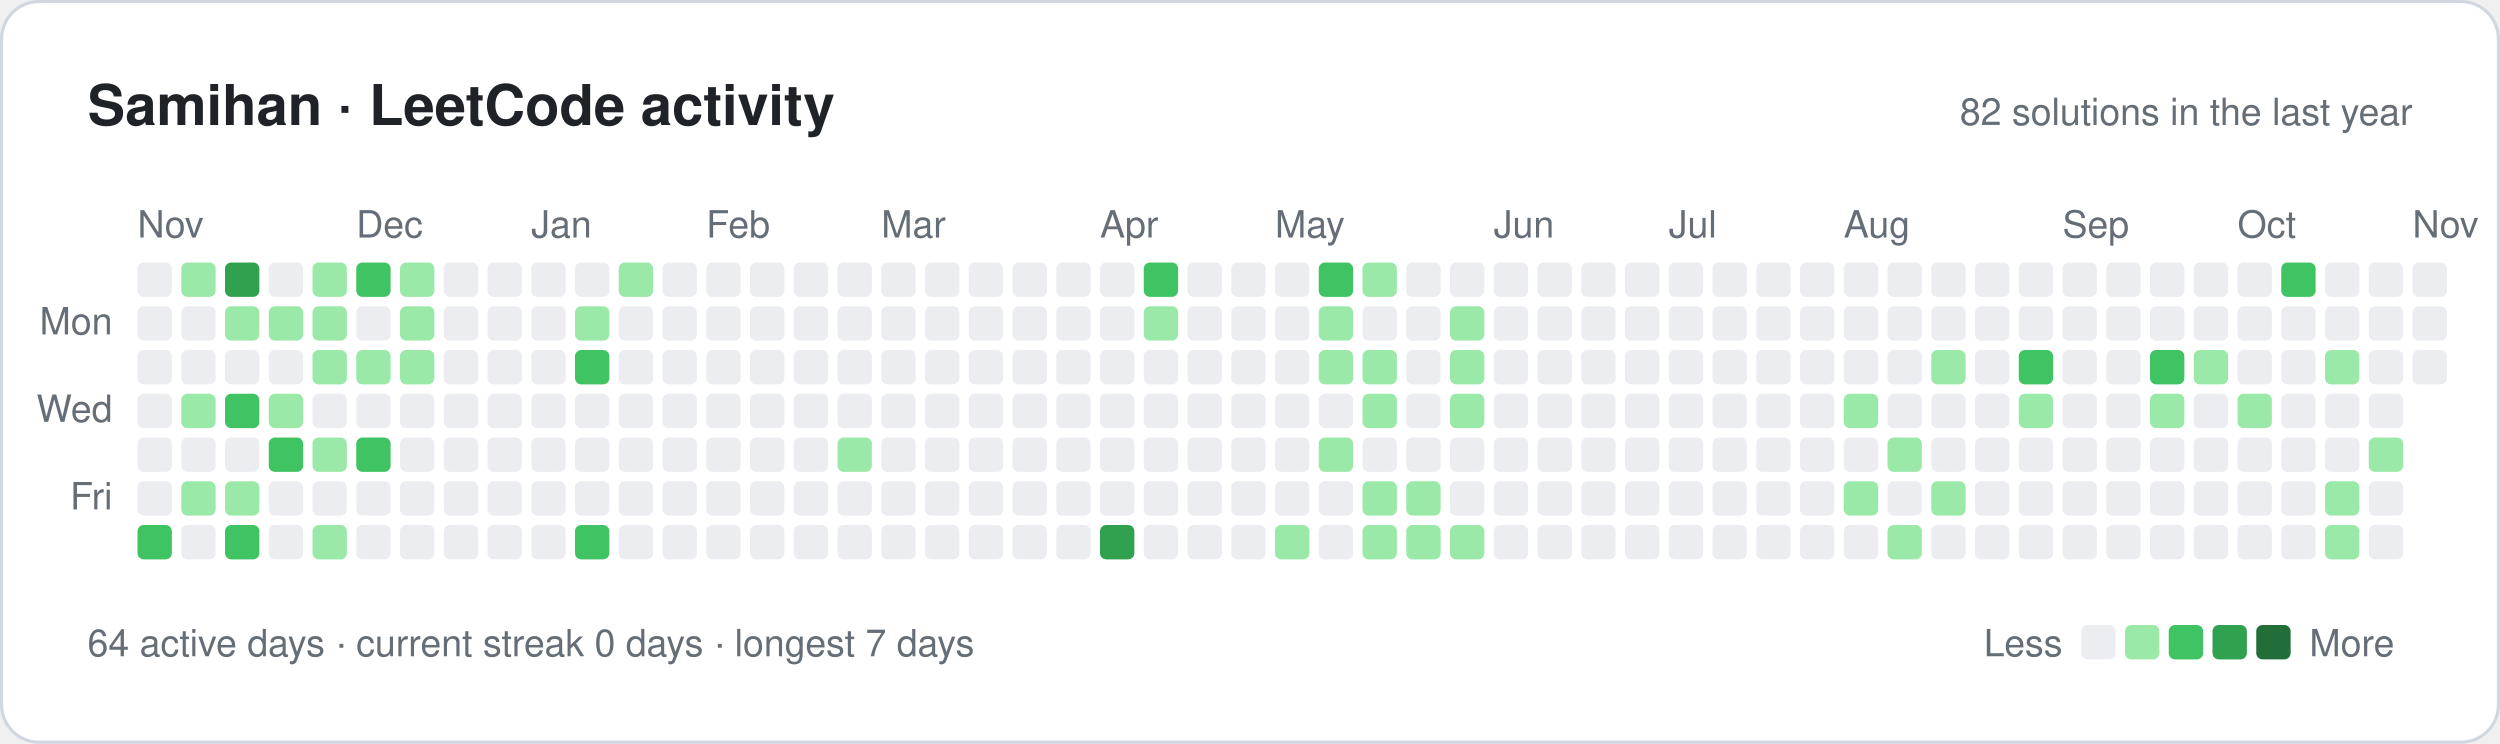
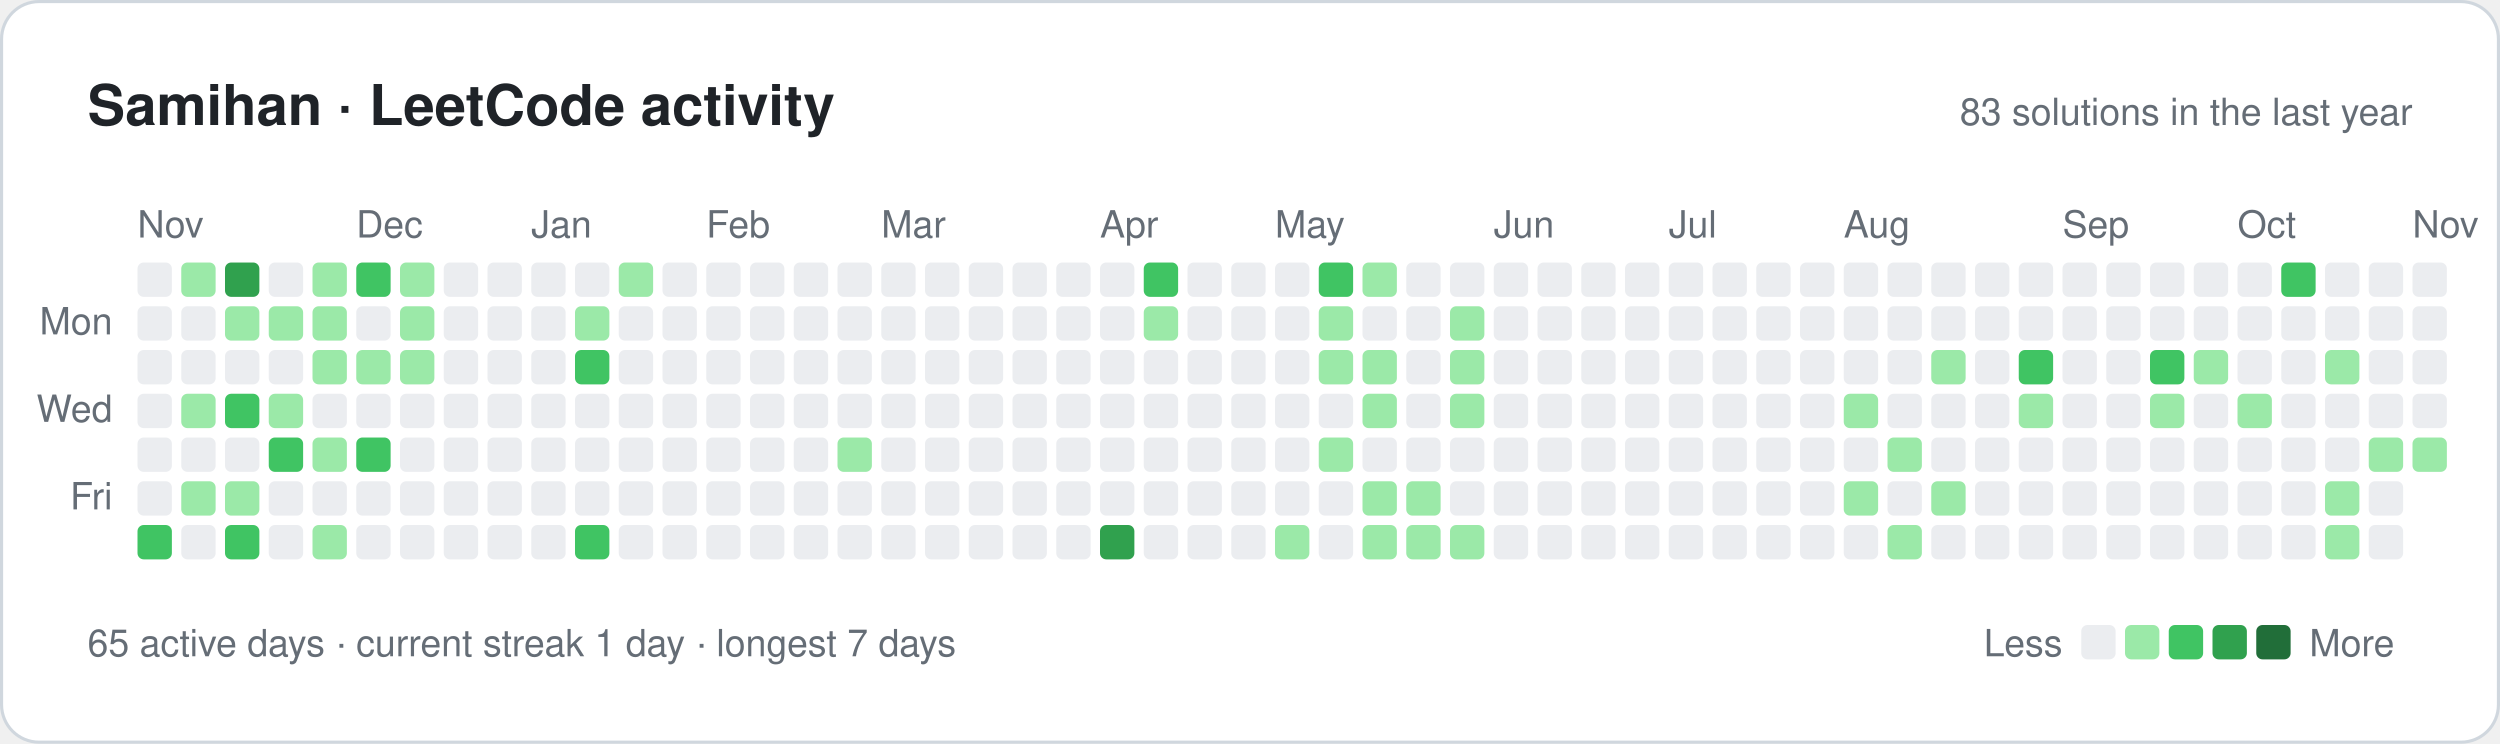
<svg xmlns="http://www.w3.org/2000/svg" width="800" height="238" viewBox="0 0 800 238" font-family="-apple-system,BlinkMacSystemFont,'Segoe UI',Helvetica,Arial,sans-serif" role="img" aria-labelledby="t">
  <style>
.bg{fill:#ffffff;stroke:#d0d7de}.title{fill:#1f2328;font-size:18px;font-weight:600}.muted{fill:#656d76;font-size:12px}
.label{fill:#1f2328;font-size:13px;font-weight:600}.value{fill:#1f2328;font-size:22px;font-weight:700}.value-sm{fill:#1f2328;font-size:14px;font-weight:700}
.total{fill:#1f2328;font-size:30px;font-weight:700}.track{fill:#eaeef2}.ring-track{stroke:#eaeef2}.divider{stroke:#d0d7de}.grid{stroke:#d0d7de;fill:none}
@media (prefers-color-scheme: dark){.bg{fill:#0d1117;stroke:#30363d}.title,.label,.value,.value-sm,.total{fill:#e6edf3}.muted{fill:#8b949e}.track{fill:#21262d}.ring-track{stroke:#21262d}.divider{stroke:#30363d}.grid{stroke:#30363d}}
@keyframes ls-fade{from{opacity:0;transform:translateY(6px)}to{opacity:1;transform:none}}
@keyframes ls-grow{from{transform:scaleX(0)}to{transform:scaleX(1)}}
@keyframes ls-pop{from{opacity:0;transform:scale(.2)}to{opacity:1;transform:scale(1)}}
@keyframes ls-pulse{0%,100%{opacity:1}50%{opacity:.3}}
.fade{animation:ls-fade .6s ease-out both}
.grow{transform-box:fill-box;transform-origin:left center;animation:ls-grow .9s cubic-bezier(.2,.7,.3,1) both}
.pulse{animation:ls-pulse 1.8s ease-in-out infinite}
.d1{animation-delay:0.12s}
.d2{animation-delay:0.24s}
.d3{animation-delay:0.36s}
.d4{animation-delay:0.48s}
.d5{animation-delay:0.60s}
.d6{animation-delay:0.72s}
.d7{animation-delay:0.84s}
.d8{animation-delay:0.96s}
@media (prefers-reduced-motion: reduce){*{animation:none!important}}
.h0{fill:#ebedf0}.h1{fill:#9be9a8}.h2{fill:#40c463}.h3{fill:#30a14e}.h4{fill:#216e39}
@media (prefers-color-scheme: dark){.h0{fill:#161b22}.h1{fill:#0e4429}.h2{fill:#006d32}.h3{fill:#26a641}.h4{fill:#39d353}}
</style>
  <rect x="0.5" y="0.5" width="799" height="237" rx="12" class="bg" />
  <g class="fade">
    <text x="28" y="40" class="title">Samihan · LeetCode activity</text>
-     <text x="772" y="40" class="muted" text-anchor="end">82 solutions in the last year</text>
+     <text x="772" y="40" class="muted" text-anchor="end">83 solutions in the last year</text>
  </g>
  <text x="44" y="76" class="muted" font-size="11">Nov</text>
  <text x="114" y="76" class="muted" font-size="11">Dec</text>
  <text x="170" y="76" class="muted" font-size="11">Jan</text>
  <text x="226" y="76" class="muted" font-size="11">Feb</text>
  <text x="282" y="76" class="muted" font-size="11">Mar</text>
  <text x="352" y="76" class="muted" font-size="11">Apr</text>
  <text x="408" y="76" class="muted" font-size="11">May</text>
  <text x="478" y="76" class="muted" font-size="11">Jun</text>
  <text x="534" y="76" class="muted" font-size="11">Jul</text>
  <text x="590" y="76" class="muted" font-size="11">Aug</text>
  <text x="660" y="76" class="muted" font-size="11">Sep</text>
  <text x="716" y="76" class="muted" font-size="11">Oct</text>
  <text x="772" y="76" class="muted" font-size="11">Nov</text>
  <text x="36" y="107" class="muted" font-size="10" text-anchor="end">Mon</text>
  <text x="36" y="135" class="muted" font-size="10" text-anchor="end">Wed</text>
  <text x="36" y="163" class="muted" font-size="10" text-anchor="end">Fri</text>
  <g class="fade d1">
    <rect x="44" y="84" width="11" height="11" rx="2" class="h0" />
    <rect x="44" y="98" width="11" height="11" rx="2" class="h0" />
    <rect x="44" y="112" width="11" height="11" rx="2" class="h0" />
    <rect x="44" y="126" width="11" height="11" rx="2" class="h0" />
    <rect x="44" y="140" width="11" height="11" rx="2" class="h0" />
    <rect x="44" y="154" width="11" height="11" rx="2" class="h0" />
    <rect x="44" y="168" width="11" height="11" rx="2" class="h2" />
    <rect x="58" y="84" width="11" height="11" rx="2" class="h1" />
    <rect x="58" y="98" width="11" height="11" rx="2" class="h0" />
    <rect x="58" y="112" width="11" height="11" rx="2" class="h0" />
    <rect x="58" y="126" width="11" height="11" rx="2" class="h1" />
    <rect x="58" y="140" width="11" height="11" rx="2" class="h0" />
    <rect x="58" y="154" width="11" height="11" rx="2" class="h1" />
    <rect x="58" y="168" width="11" height="11" rx="2" class="h0" />
    <rect x="72" y="84" width="11" height="11" rx="2" class="h3" />
    <rect x="72" y="98" width="11" height="11" rx="2" class="h1" />
    <rect x="72" y="112" width="11" height="11" rx="2" class="h0" />
    <rect x="72" y="126" width="11" height="11" rx="2" class="h2" />
    <rect x="72" y="140" width="11" height="11" rx="2" class="h0" />
    <rect x="72" y="154" width="11" height="11" rx="2" class="h1" />
    <rect x="72" y="168" width="11" height="11" rx="2" class="h2" />
    <rect x="86" y="84" width="11" height="11" rx="2" class="h0" />
    <rect x="86" y="98" width="11" height="11" rx="2" class="h1" />
    <rect x="86" y="112" width="11" height="11" rx="2" class="h0" />
    <rect x="86" y="126" width="11" height="11" rx="2" class="h1" />
    <rect x="86" y="140" width="11" height="11" rx="2" class="h2" />
    <rect x="86" y="154" width="11" height="11" rx="2" class="h0" />
    <rect x="86" y="168" width="11" height="11" rx="2" class="h0" />
    <rect x="100" y="84" width="11" height="11" rx="2" class="h1" />
    <rect x="100" y="98" width="11" height="11" rx="2" class="h1" />
    <rect x="100" y="112" width="11" height="11" rx="2" class="h1" />
    <rect x="100" y="126" width="11" height="11" rx="2" class="h0" />
    <rect x="100" y="140" width="11" height="11" rx="2" class="h1" />
    <rect x="100" y="154" width="11" height="11" rx="2" class="h0" />
    <rect x="100" y="168" width="11" height="11" rx="2" class="h1" />
    <rect x="114" y="84" width="11" height="11" rx="2" class="h2" />
    <rect x="114" y="98" width="11" height="11" rx="2" class="h0" />
    <rect x="114" y="112" width="11" height="11" rx="2" class="h1" />
    <rect x="114" y="126" width="11" height="11" rx="2" class="h0" />
    <rect x="114" y="140" width="11" height="11" rx="2" class="h2" />
    <rect x="114" y="154" width="11" height="11" rx="2" class="h0" />
    <rect x="114" y="168" width="11" height="11" rx="2" class="h0" />
    <rect x="128" y="84" width="11" height="11" rx="2" class="h1" />
    <rect x="128" y="98" width="11" height="11" rx="2" class="h1" />
    <rect x="128" y="112" width="11" height="11" rx="2" class="h1" />
    <rect x="128" y="126" width="11" height="11" rx="2" class="h0" />
    <rect x="128" y="140" width="11" height="11" rx="2" class="h0" />
    <rect x="128" y="154" width="11" height="11" rx="2" class="h0" />
    <rect x="128" y="168" width="11" height="11" rx="2" class="h0" />
    <rect x="142" y="84" width="11" height="11" rx="2" class="h0" />
    <rect x="142" y="98" width="11" height="11" rx="2" class="h0" />
    <rect x="142" y="112" width="11" height="11" rx="2" class="h0" />
    <rect x="142" y="126" width="11" height="11" rx="2" class="h0" />
    <rect x="142" y="140" width="11" height="11" rx="2" class="h0" />
    <rect x="142" y="154" width="11" height="11" rx="2" class="h0" />
    <rect x="142" y="168" width="11" height="11" rx="2" class="h0" />
    <rect x="156" y="84" width="11" height="11" rx="2" class="h0" />
    <rect x="156" y="98" width="11" height="11" rx="2" class="h0" />
    <rect x="156" y="112" width="11" height="11" rx="2" class="h0" />
    <rect x="156" y="126" width="11" height="11" rx="2" class="h0" />
    <rect x="156" y="140" width="11" height="11" rx="2" class="h0" />
    <rect x="156" y="154" width="11" height="11" rx="2" class="h0" />
    <rect x="156" y="168" width="11" height="11" rx="2" class="h0" />
    <rect x="170" y="84" width="11" height="11" rx="2" class="h0" />
    <rect x="170" y="98" width="11" height="11" rx="2" class="h0" />
    <rect x="170" y="112" width="11" height="11" rx="2" class="h0" />
    <rect x="170" y="126" width="11" height="11" rx="2" class="h0" />
    <rect x="170" y="140" width="11" height="11" rx="2" class="h0" />
    <rect x="170" y="154" width="11" height="11" rx="2" class="h0" />
    <rect x="170" y="168" width="11" height="11" rx="2" class="h0" />
    <rect x="184" y="84" width="11" height="11" rx="2" class="h0" />
    <rect x="184" y="98" width="11" height="11" rx="2" class="h1" />
    <rect x="184" y="112" width="11" height="11" rx="2" class="h2" />
    <rect x="184" y="126" width="11" height="11" rx="2" class="h0" />
    <rect x="184" y="140" width="11" height="11" rx="2" class="h0" />
    <rect x="184" y="154" width="11" height="11" rx="2" class="h0" />
    <rect x="184" y="168" width="11" height="11" rx="2" class="h2" />
    <rect x="198" y="84" width="11" height="11" rx="2" class="h1" />
    <rect x="198" y="98" width="11" height="11" rx="2" class="h0" />
    <rect x="198" y="112" width="11" height="11" rx="2" class="h0" />
    <rect x="198" y="126" width="11" height="11" rx="2" class="h0" />
    <rect x="198" y="140" width="11" height="11" rx="2" class="h0" />
    <rect x="198" y="154" width="11" height="11" rx="2" class="h0" />
    <rect x="198" y="168" width="11" height="11" rx="2" class="h0" />
    <rect x="212" y="84" width="11" height="11" rx="2" class="h0" />
    <rect x="212" y="98" width="11" height="11" rx="2" class="h0" />
    <rect x="212" y="112" width="11" height="11" rx="2" class="h0" />
    <rect x="212" y="126" width="11" height="11" rx="2" class="h0" />
    <rect x="212" y="140" width="11" height="11" rx="2" class="h0" />
    <rect x="212" y="154" width="11" height="11" rx="2" class="h0" />
    <rect x="212" y="168" width="11" height="11" rx="2" class="h0" />
    <rect x="226" y="84" width="11" height="11" rx="2" class="h0" />
    <rect x="226" y="98" width="11" height="11" rx="2" class="h0" />
    <rect x="226" y="112" width="11" height="11" rx="2" class="h0" />
    <rect x="226" y="126" width="11" height="11" rx="2" class="h0" />
    <rect x="226" y="140" width="11" height="11" rx="2" class="h0" />
    <rect x="226" y="154" width="11" height="11" rx="2" class="h0" />
    <rect x="226" y="168" width="11" height="11" rx="2" class="h0" />
    <rect x="240" y="84" width="11" height="11" rx="2" class="h0" />
    <rect x="240" y="98" width="11" height="11" rx="2" class="h0" />
    <rect x="240" y="112" width="11" height="11" rx="2" class="h0" />
    <rect x="240" y="126" width="11" height="11" rx="2" class="h0" />
    <rect x="240" y="140" width="11" height="11" rx="2" class="h0" />
    <rect x="240" y="154" width="11" height="11" rx="2" class="h0" />
    <rect x="240" y="168" width="11" height="11" rx="2" class="h0" />
    <rect x="254" y="84" width="11" height="11" rx="2" class="h0" />
    <rect x="254" y="98" width="11" height="11" rx="2" class="h0" />
    <rect x="254" y="112" width="11" height="11" rx="2" class="h0" />
    <rect x="254" y="126" width="11" height="11" rx="2" class="h0" />
    <rect x="254" y="140" width="11" height="11" rx="2" class="h0" />
    <rect x="254" y="154" width="11" height="11" rx="2" class="h0" />
    <rect x="254" y="168" width="11" height="11" rx="2" class="h0" />
    <rect x="268" y="84" width="11" height="11" rx="2" class="h0" />
    <rect x="268" y="98" width="11" height="11" rx="2" class="h0" />
    <rect x="268" y="112" width="11" height="11" rx="2" class="h0" />
    <rect x="268" y="126" width="11" height="11" rx="2" class="h0" />
    <rect x="268" y="140" width="11" height="11" rx="2" class="h1" />
    <rect x="268" y="154" width="11" height="11" rx="2" class="h0" />
    <rect x="268" y="168" width="11" height="11" rx="2" class="h0" />
    <rect x="282" y="84" width="11" height="11" rx="2" class="h0" />
    <rect x="282" y="98" width="11" height="11" rx="2" class="h0" />
    <rect x="282" y="112" width="11" height="11" rx="2" class="h0" />
    <rect x="282" y="126" width="11" height="11" rx="2" class="h0" />
    <rect x="282" y="140" width="11" height="11" rx="2" class="h0" />
    <rect x="282" y="154" width="11" height="11" rx="2" class="h0" />
    <rect x="282" y="168" width="11" height="11" rx="2" class="h0" />
    <rect x="296" y="84" width="11" height="11" rx="2" class="h0" />
    <rect x="296" y="98" width="11" height="11" rx="2" class="h0" />
    <rect x="296" y="112" width="11" height="11" rx="2" class="h0" />
    <rect x="296" y="126" width="11" height="11" rx="2" class="h0" />
    <rect x="296" y="140" width="11" height="11" rx="2" class="h0" />
    <rect x="296" y="154" width="11" height="11" rx="2" class="h0" />
    <rect x="296" y="168" width="11" height="11" rx="2" class="h0" />
    <rect x="310" y="84" width="11" height="11" rx="2" class="h0" />
    <rect x="310" y="98" width="11" height="11" rx="2" class="h0" />
    <rect x="310" y="112" width="11" height="11" rx="2" class="h0" />
    <rect x="310" y="126" width="11" height="11" rx="2" class="h0" />
    <rect x="310" y="140" width="11" height="11" rx="2" class="h0" />
    <rect x="310" y="154" width="11" height="11" rx="2" class="h0" />
    <rect x="310" y="168" width="11" height="11" rx="2" class="h0" />
    <rect x="324" y="84" width="11" height="11" rx="2" class="h0" />
    <rect x="324" y="98" width="11" height="11" rx="2" class="h0" />
    <rect x="324" y="112" width="11" height="11" rx="2" class="h0" />
    <rect x="324" y="126" width="11" height="11" rx="2" class="h0" />
    <rect x="324" y="140" width="11" height="11" rx="2" class="h0" />
    <rect x="324" y="154" width="11" height="11" rx="2" class="h0" />
    <rect x="324" y="168" width="11" height="11" rx="2" class="h0" />
    <rect x="338" y="84" width="11" height="11" rx="2" class="h0" />
    <rect x="338" y="98" width="11" height="11" rx="2" class="h0" />
    <rect x="338" y="112" width="11" height="11" rx="2" class="h0" />
    <rect x="338" y="126" width="11" height="11" rx="2" class="h0" />
    <rect x="338" y="140" width="11" height="11" rx="2" class="h0" />
    <rect x="338" y="154" width="11" height="11" rx="2" class="h0" />
    <rect x="338" y="168" width="11" height="11" rx="2" class="h0" />
    <rect x="352" y="84" width="11" height="11" rx="2" class="h0" />
    <rect x="352" y="98" width="11" height="11" rx="2" class="h0" />
    <rect x="352" y="112" width="11" height="11" rx="2" class="h0" />
    <rect x="352" y="126" width="11" height="11" rx="2" class="h0" />
    <rect x="352" y="140" width="11" height="11" rx="2" class="h0" />
    <rect x="352" y="154" width="11" height="11" rx="2" class="h0" />
    <rect x="352" y="168" width="11" height="11" rx="2" class="h3" />
    <rect x="366" y="84" width="11" height="11" rx="2" class="h2" />
    <rect x="366" y="98" width="11" height="11" rx="2" class="h1" />
    <rect x="366" y="112" width="11" height="11" rx="2" class="h0" />
    <rect x="366" y="126" width="11" height="11" rx="2" class="h0" />
    <rect x="366" y="140" width="11" height="11" rx="2" class="h0" />
    <rect x="366" y="154" width="11" height="11" rx="2" class="h0" />
    <rect x="366" y="168" width="11" height="11" rx="2" class="h0" />
    <rect x="380" y="84" width="11" height="11" rx="2" class="h0" />
    <rect x="380" y="98" width="11" height="11" rx="2" class="h0" />
    <rect x="380" y="112" width="11" height="11" rx="2" class="h0" />
    <rect x="380" y="126" width="11" height="11" rx="2" class="h0" />
    <rect x="380" y="140" width="11" height="11" rx="2" class="h0" />
    <rect x="380" y="154" width="11" height="11" rx="2" class="h0" />
    <rect x="380" y="168" width="11" height="11" rx="2" class="h0" />
    <rect x="394" y="84" width="11" height="11" rx="2" class="h0" />
    <rect x="394" y="98" width="11" height="11" rx="2" class="h0" />
    <rect x="394" y="112" width="11" height="11" rx="2" class="h0" />
    <rect x="394" y="126" width="11" height="11" rx="2" class="h0" />
    <rect x="394" y="140" width="11" height="11" rx="2" class="h0" />
    <rect x="394" y="154" width="11" height="11" rx="2" class="h0" />
    <rect x="394" y="168" width="11" height="11" rx="2" class="h0" />
    <rect x="408" y="84" width="11" height="11" rx="2" class="h0" />
    <rect x="408" y="98" width="11" height="11" rx="2" class="h0" />
    <rect x="408" y="112" width="11" height="11" rx="2" class="h0" />
    <rect x="408" y="126" width="11" height="11" rx="2" class="h0" />
    <rect x="408" y="140" width="11" height="11" rx="2" class="h0" />
    <rect x="408" y="154" width="11" height="11" rx="2" class="h0" />
    <rect x="408" y="168" width="11" height="11" rx="2" class="h1" />
    <rect x="422" y="84" width="11" height="11" rx="2" class="h2" />
    <rect x="422" y="98" width="11" height="11" rx="2" class="h1" />
    <rect x="422" y="112" width="11" height="11" rx="2" class="h1" />
    <rect x="422" y="126" width="11" height="11" rx="2" class="h0" />
    <rect x="422" y="140" width="11" height="11" rx="2" class="h1" />
    <rect x="422" y="154" width="11" height="11" rx="2" class="h0" />
    <rect x="422" y="168" width="11" height="11" rx="2" class="h0" />
    <rect x="436" y="84" width="11" height="11" rx="2" class="h1" />
    <rect x="436" y="98" width="11" height="11" rx="2" class="h0" />
    <rect x="436" y="112" width="11" height="11" rx="2" class="h1" />
    <rect x="436" y="126" width="11" height="11" rx="2" class="h1" />
    <rect x="436" y="140" width="11" height="11" rx="2" class="h0" />
    <rect x="436" y="154" width="11" height="11" rx="2" class="h1" />
    <rect x="436" y="168" width="11" height="11" rx="2" class="h1" />
    <rect x="450" y="84" width="11" height="11" rx="2" class="h0" />
    <rect x="450" y="98" width="11" height="11" rx="2" class="h0" />
    <rect x="450" y="112" width="11" height="11" rx="2" class="h0" />
    <rect x="450" y="126" width="11" height="11" rx="2" class="h0" />
    <rect x="450" y="140" width="11" height="11" rx="2" class="h0" />
    <rect x="450" y="154" width="11" height="11" rx="2" class="h1" />
    <rect x="450" y="168" width="11" height="11" rx="2" class="h1" />
    <rect x="464" y="84" width="11" height="11" rx="2" class="h0" />
    <rect x="464" y="98" width="11" height="11" rx="2" class="h1" />
    <rect x="464" y="112" width="11" height="11" rx="2" class="h1" />
    <rect x="464" y="126" width="11" height="11" rx="2" class="h1" />
    <rect x="464" y="140" width="11" height="11" rx="2" class="h0" />
    <rect x="464" y="154" width="11" height="11" rx="2" class="h0" />
    <rect x="464" y="168" width="11" height="11" rx="2" class="h1" />
    <rect x="478" y="84" width="11" height="11" rx="2" class="h0" />
    <rect x="478" y="98" width="11" height="11" rx="2" class="h0" />
    <rect x="478" y="112" width="11" height="11" rx="2" class="h0" />
    <rect x="478" y="126" width="11" height="11" rx="2" class="h0" />
    <rect x="478" y="140" width="11" height="11" rx="2" class="h0" />
    <rect x="478" y="154" width="11" height="11" rx="2" class="h0" />
    <rect x="478" y="168" width="11" height="11" rx="2" class="h0" />
    <rect x="492" y="84" width="11" height="11" rx="2" class="h0" />
    <rect x="492" y="98" width="11" height="11" rx="2" class="h0" />
    <rect x="492" y="112" width="11" height="11" rx="2" class="h0" />
    <rect x="492" y="126" width="11" height="11" rx="2" class="h0" />
    <rect x="492" y="140" width="11" height="11" rx="2" class="h0" />
    <rect x="492" y="154" width="11" height="11" rx="2" class="h0" />
    <rect x="492" y="168" width="11" height="11" rx="2" class="h0" />
    <rect x="506" y="84" width="11" height="11" rx="2" class="h0" />
    <rect x="506" y="98" width="11" height="11" rx="2" class="h0" />
    <rect x="506" y="112" width="11" height="11" rx="2" class="h0" />
    <rect x="506" y="126" width="11" height="11" rx="2" class="h0" />
    <rect x="506" y="140" width="11" height="11" rx="2" class="h0" />
    <rect x="506" y="154" width="11" height="11" rx="2" class="h0" />
    <rect x="506" y="168" width="11" height="11" rx="2" class="h0" />
    <rect x="520" y="84" width="11" height="11" rx="2" class="h0" />
    <rect x="520" y="98" width="11" height="11" rx="2" class="h0" />
    <rect x="520" y="112" width="11" height="11" rx="2" class="h0" />
    <rect x="520" y="126" width="11" height="11" rx="2" class="h0" />
    <rect x="520" y="140" width="11" height="11" rx="2" class="h0" />
    <rect x="520" y="154" width="11" height="11" rx="2" class="h0" />
    <rect x="520" y="168" width="11" height="11" rx="2" class="h0" />
    <rect x="534" y="84" width="11" height="11" rx="2" class="h0" />
    <rect x="534" y="98" width="11" height="11" rx="2" class="h0" />
    <rect x="534" y="112" width="11" height="11" rx="2" class="h0" />
    <rect x="534" y="126" width="11" height="11" rx="2" class="h0" />
    <rect x="534" y="140" width="11" height="11" rx="2" class="h0" />
    <rect x="534" y="154" width="11" height="11" rx="2" class="h0" />
    <rect x="534" y="168" width="11" height="11" rx="2" class="h0" />
    <rect x="548" y="84" width="11" height="11" rx="2" class="h0" />
    <rect x="548" y="98" width="11" height="11" rx="2" class="h0" />
    <rect x="548" y="112" width="11" height="11" rx="2" class="h0" />
    <rect x="548" y="126" width="11" height="11" rx="2" class="h0" />
    <rect x="548" y="140" width="11" height="11" rx="2" class="h0" />
    <rect x="548" y="154" width="11" height="11" rx="2" class="h0" />
    <rect x="548" y="168" width="11" height="11" rx="2" class="h0" />
    <rect x="562" y="84" width="11" height="11" rx="2" class="h0" />
    <rect x="562" y="98" width="11" height="11" rx="2" class="h0" />
    <rect x="562" y="112" width="11" height="11" rx="2" class="h0" />
    <rect x="562" y="126" width="11" height="11" rx="2" class="h0" />
    <rect x="562" y="140" width="11" height="11" rx="2" class="h0" />
    <rect x="562" y="154" width="11" height="11" rx="2" class="h0" />
    <rect x="562" y="168" width="11" height="11" rx="2" class="h0" />
    <rect x="576" y="84" width="11" height="11" rx="2" class="h0" />
    <rect x="576" y="98" width="11" height="11" rx="2" class="h0" />
    <rect x="576" y="112" width="11" height="11" rx="2" class="h0" />
    <rect x="576" y="126" width="11" height="11" rx="2" class="h0" />
    <rect x="576" y="140" width="11" height="11" rx="2" class="h0" />
    <rect x="576" y="154" width="11" height="11" rx="2" class="h0" />
    <rect x="576" y="168" width="11" height="11" rx="2" class="h0" />
    <rect x="590" y="84" width="11" height="11" rx="2" class="h0" />
    <rect x="590" y="98" width="11" height="11" rx="2" class="h0" />
    <rect x="590" y="112" width="11" height="11" rx="2" class="h0" />
    <rect x="590" y="126" width="11" height="11" rx="2" class="h1" />
    <rect x="590" y="140" width="11" height="11" rx="2" class="h0" />
    <rect x="590" y="154" width="11" height="11" rx="2" class="h1" />
    <rect x="590" y="168" width="11" height="11" rx="2" class="h0" />
    <rect x="604" y="84" width="11" height="11" rx="2" class="h0" />
    <rect x="604" y="98" width="11" height="11" rx="2" class="h0" />
    <rect x="604" y="112" width="11" height="11" rx="2" class="h0" />
    <rect x="604" y="126" width="11" height="11" rx="2" class="h0" />
    <rect x="604" y="140" width="11" height="11" rx="2" class="h1" />
    <rect x="604" y="154" width="11" height="11" rx="2" class="h0" />
    <rect x="604" y="168" width="11" height="11" rx="2" class="h1" />
    <rect x="618" y="84" width="11" height="11" rx="2" class="h0" />
    <rect x="618" y="98" width="11" height="11" rx="2" class="h0" />
    <rect x="618" y="112" width="11" height="11" rx="2" class="h1" />
    <rect x="618" y="126" width="11" height="11" rx="2" class="h0" />
    <rect x="618" y="140" width="11" height="11" rx="2" class="h0" />
    <rect x="618" y="154" width="11" height="11" rx="2" class="h1" />
    <rect x="618" y="168" width="11" height="11" rx="2" class="h0" />
    <rect x="632" y="84" width="11" height="11" rx="2" class="h0" />
    <rect x="632" y="98" width="11" height="11" rx="2" class="h0" />
    <rect x="632" y="112" width="11" height="11" rx="2" class="h0" />
    <rect x="632" y="126" width="11" height="11" rx="2" class="h0" />
    <rect x="632" y="140" width="11" height="11" rx="2" class="h0" />
    <rect x="632" y="154" width="11" height="11" rx="2" class="h0" />
    <rect x="632" y="168" width="11" height="11" rx="2" class="h0" />
    <rect x="646" y="84" width="11" height="11" rx="2" class="h0" />
    <rect x="646" y="98" width="11" height="11" rx="2" class="h0" />
    <rect x="646" y="112" width="11" height="11" rx="2" class="h2" />
    <rect x="646" y="126" width="11" height="11" rx="2" class="h1" />
    <rect x="646" y="140" width="11" height="11" rx="2" class="h0" />
    <rect x="646" y="154" width="11" height="11" rx="2" class="h0" />
    <rect x="646" y="168" width="11" height="11" rx="2" class="h0" />
    <rect x="660" y="84" width="11" height="11" rx="2" class="h0" />
    <rect x="660" y="98" width="11" height="11" rx="2" class="h0" />
    <rect x="660" y="112" width="11" height="11" rx="2" class="h0" />
    <rect x="660" y="126" width="11" height="11" rx="2" class="h0" />
    <rect x="660" y="140" width="11" height="11" rx="2" class="h0" />
    <rect x="660" y="154" width="11" height="11" rx="2" class="h0" />
    <rect x="660" y="168" width="11" height="11" rx="2" class="h0" />
    <rect x="674" y="84" width="11" height="11" rx="2" class="h0" />
    <rect x="674" y="98" width="11" height="11" rx="2" class="h0" />
    <rect x="674" y="112" width="11" height="11" rx="2" class="h0" />
    <rect x="674" y="126" width="11" height="11" rx="2" class="h0" />
    <rect x="674" y="140" width="11" height="11" rx="2" class="h0" />
    <rect x="674" y="154" width="11" height="11" rx="2" class="h0" />
    <rect x="674" y="168" width="11" height="11" rx="2" class="h0" />
    <rect x="688" y="84" width="11" height="11" rx="2" class="h0" />
    <rect x="688" y="98" width="11" height="11" rx="2" class="h0" />
    <rect x="688" y="112" width="11" height="11" rx="2" class="h2" />
    <rect x="688" y="126" width="11" height="11" rx="2" class="h1" />
    <rect x="688" y="140" width="11" height="11" rx="2" class="h0" />
    <rect x="688" y="154" width="11" height="11" rx="2" class="h0" />
    <rect x="688" y="168" width="11" height="11" rx="2" class="h0" />
    <rect x="702" y="84" width="11" height="11" rx="2" class="h0" />
    <rect x="702" y="98" width="11" height="11" rx="2" class="h0" />
    <rect x="702" y="112" width="11" height="11" rx="2" class="h1" />
    <rect x="702" y="126" width="11" height="11" rx="2" class="h0" />
    <rect x="702" y="140" width="11" height="11" rx="2" class="h0" />
    <rect x="702" y="154" width="11" height="11" rx="2" class="h0" />
    <rect x="702" y="168" width="11" height="11" rx="2" class="h0" />
    <rect x="716" y="84" width="11" height="11" rx="2" class="h0" />
    <rect x="716" y="98" width="11" height="11" rx="2" class="h0" />
    <rect x="716" y="112" width="11" height="11" rx="2" class="h0" />
    <rect x="716" y="126" width="11" height="11" rx="2" class="h1" />
    <rect x="716" y="140" width="11" height="11" rx="2" class="h0" />
    <rect x="716" y="154" width="11" height="11" rx="2" class="h0" />
    <rect x="716" y="168" width="11" height="11" rx="2" class="h0" />
    <rect x="730" y="84" width="11" height="11" rx="2" class="h2" />
    <rect x="730" y="98" width="11" height="11" rx="2" class="h0" />
    <rect x="730" y="112" width="11" height="11" rx="2" class="h0" />
    <rect x="730" y="126" width="11" height="11" rx="2" class="h0" />
    <rect x="730" y="140" width="11" height="11" rx="2" class="h0" />
    <rect x="730" y="154" width="11" height="11" rx="2" class="h0" />
    <rect x="730" y="168" width="11" height="11" rx="2" class="h0" />
    <rect x="744" y="84" width="11" height="11" rx="2" class="h0" />
    <rect x="744" y="98" width="11" height="11" rx="2" class="h0" />
    <rect x="744" y="112" width="11" height="11" rx="2" class="h1" />
    <rect x="744" y="126" width="11" height="11" rx="2" class="h0" />
    <rect x="744" y="140" width="11" height="11" rx="2" class="h0" />
    <rect x="744" y="154" width="11" height="11" rx="2" class="h1" />
    <rect x="744" y="168" width="11" height="11" rx="2" class="h1" />
    <rect x="758" y="84" width="11" height="11" rx="2" class="h0" />
    <rect x="758" y="98" width="11" height="11" rx="2" class="h0" />
    <rect x="758" y="112" width="11" height="11" rx="2" class="h0" />
    <rect x="758" y="126" width="11" height="11" rx="2" class="h0" />
    <rect x="758" y="140" width="11" height="11" rx="2" class="h1" />
    <rect x="758" y="154" width="11" height="11" rx="2" class="h0" />
    <rect x="758" y="168" width="11" height="11" rx="2" class="h0" />
    <rect x="772" y="84" width="11" height="11" rx="2" class="h0" />
    <rect x="772" y="98" width="11" height="11" rx="2" class="h0" />
    <rect x="772" y="112" width="11" height="11" rx="2" class="h0" />
+     <rect x="772" y="126" width="11" height="11" rx="2" class="h0" />
+     <rect x="772" y="140" width="11" height="11" rx="2" class="h1" />
  </g>
-   <text x="28" y="210" class="muted">64 active days · current streak 0 days · longest 7 days</text>
+   <text x="28" y="210" class="muted">65 active days · current streak 1 day · longest 7 days</text>
  <text x="660" y="210" class="muted" text-anchor="end">Less</text>
  <rect x="666" y="200" width="11" height="11" rx="2" class="h0" />
  <rect x="680" y="200" width="11" height="11" rx="2" class="h1" />
  <rect x="694" y="200" width="11" height="11" rx="2" class="h2" />
  <rect x="708" y="200" width="11" height="11" rx="2" class="h3" />
  <rect x="722" y="200" width="11" height="11" rx="2" class="h4" />
  <text x="739" y="210" class="muted">More</text>
</svg>
